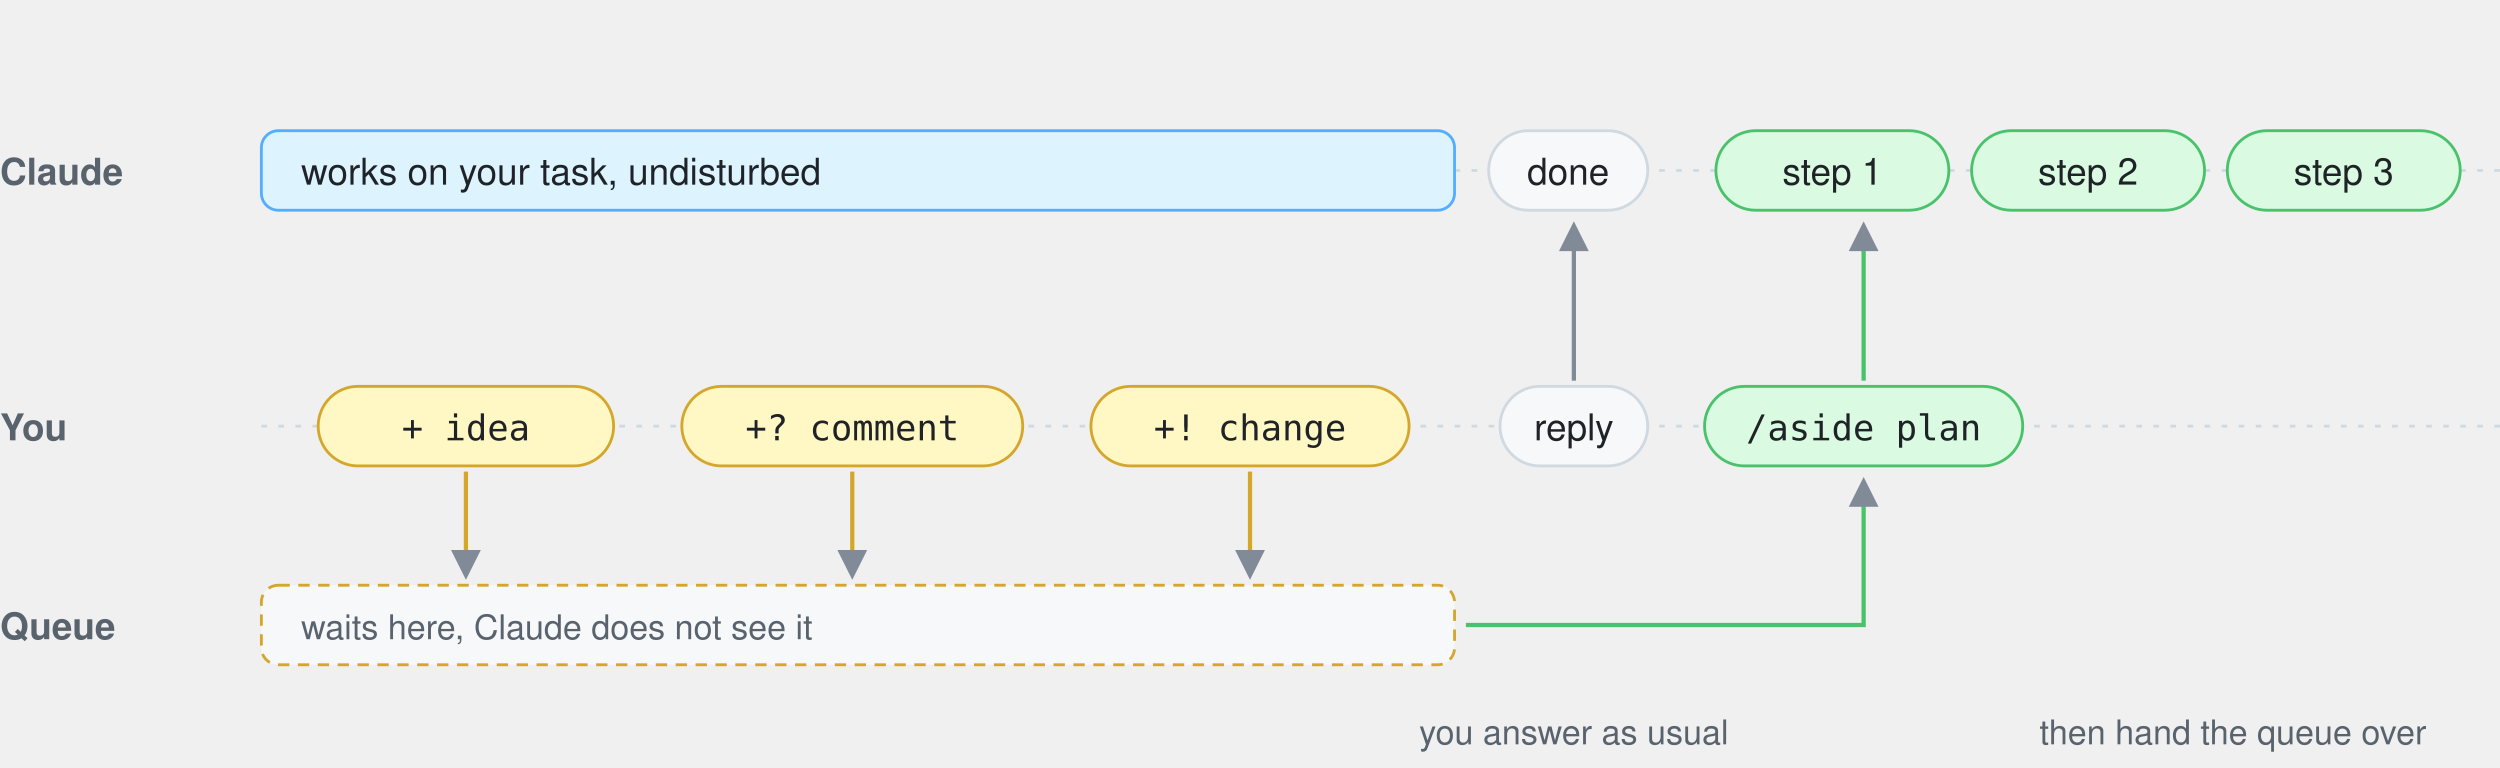
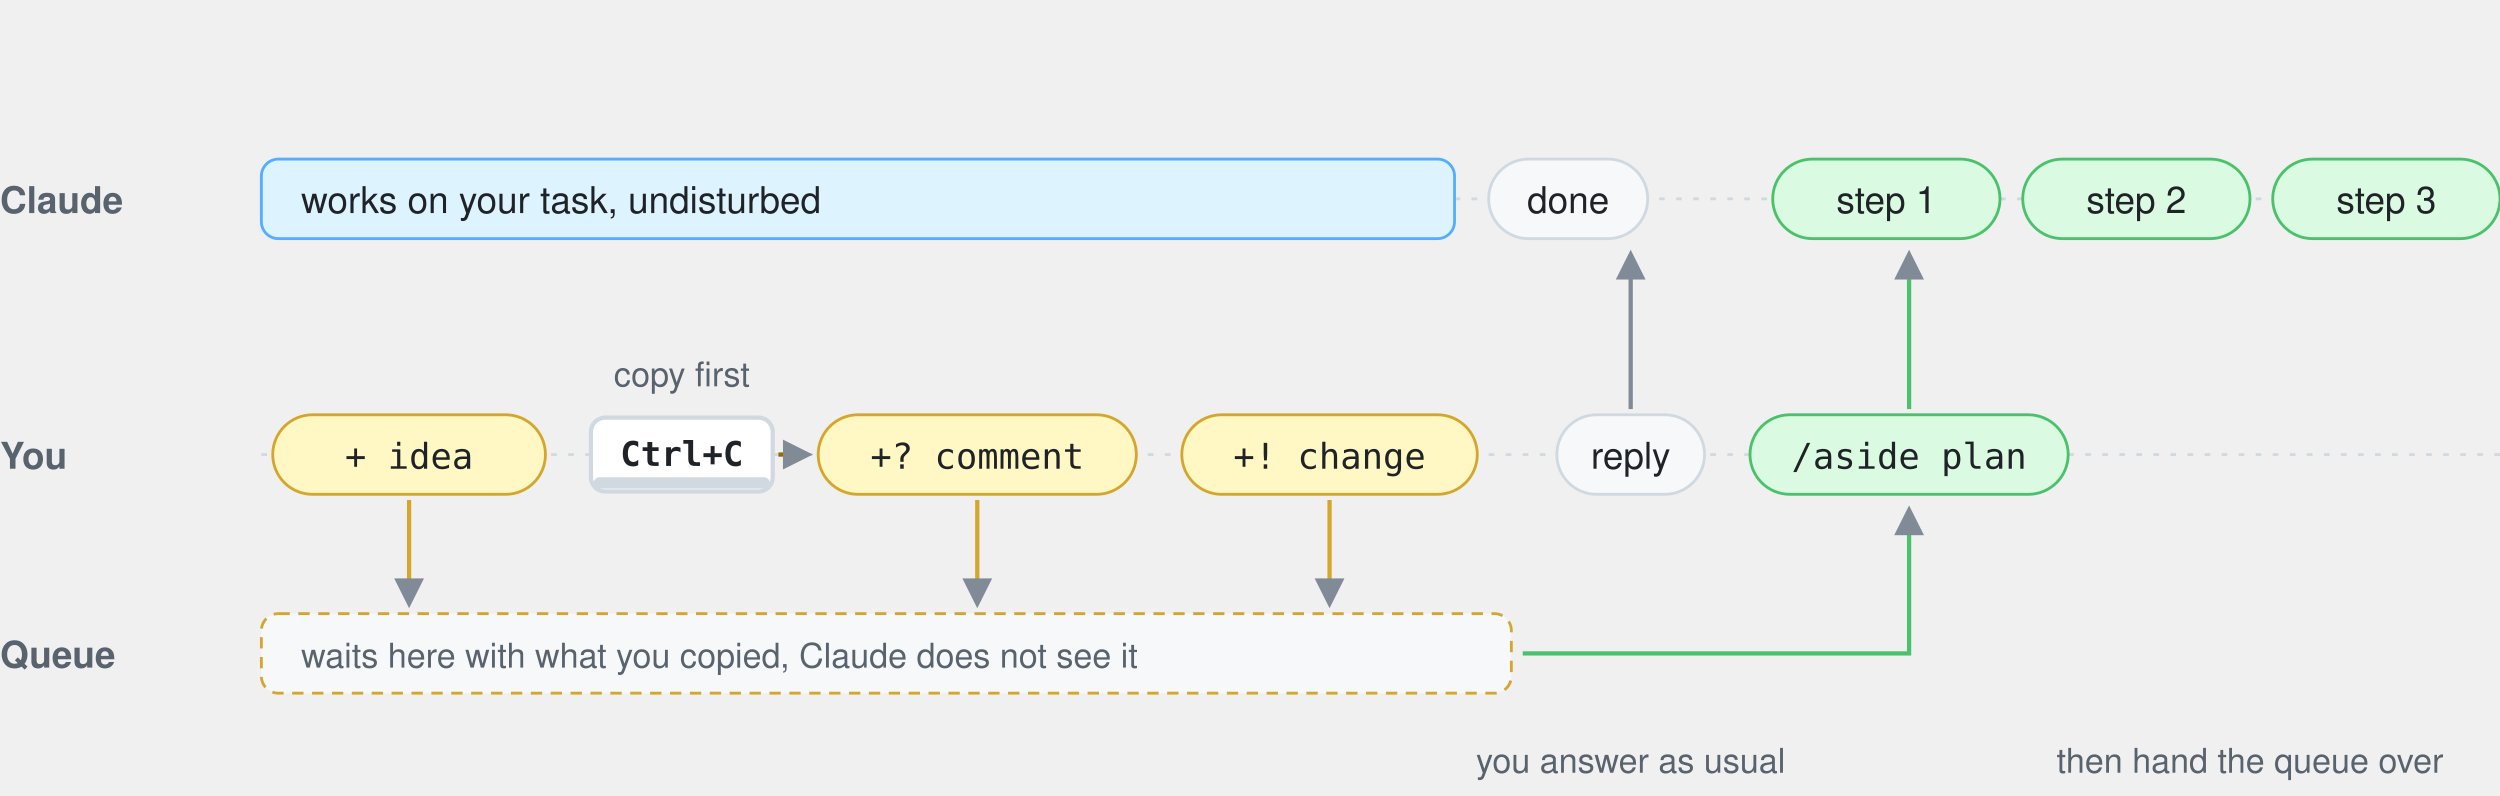
- <svg xmlns="http://www.w3.org/2000/svg" xml:space="preserve" width="880" height="270" viewBox="0 0 880 270" role="img" aria-label="While Claude works on your task, your ideas and comments go to a queue instead of to Claude. When it is done you answer it as usual, and /aside plan hands the queue over as steps.">
+ <svg xmlns="http://www.w3.org/2000/svg" xml:space="preserve" width="880" height="280" viewBox="0 0 880 280" role="img" aria-label="While Claude works on your task, you copy text with Ctrl+C and add ideas and comments; they go to a queue instead of to Claude. When it is done you answer it as usual, and /aside plan hands the queue over as steps.">
  <style>
    .lab { font: 600 13px -apple-system, "Segoe UI", Helvetica, Arial, sans-serif; fill: #59636e; }
    .t { font: 500 13px -apple-system, "Segoe UI", Helvetica, Arial, sans-serif; fill: #1f2328; }
    .s { font: 400 12px -apple-system, "Segoe UI", Helvetica, Arial, sans-serif; fill: #59636e; }
    .m { font: 500 12.5px ui-monospace, SFMono-Regular, Menlo, Consolas, monospace; fill: #1f2328; }
+     .k { font: 700 12px ui-monospace, SFMono-Regular, Menlo, Consolas, monospace; fill: #1f2328; }
  </style>
  <defs>
    <marker id="a" viewBox="0 0 10 10" refX="8" refY="5" markerWidth="7" markerHeight="7" orient="auto-start-reverse">
      <path d="M0 0 L10 5 L0 10 z" fill="#818b98" />
    </marker>
  </defs>
-   <text x="0" y="65" class="lab">Claude</text>
-   <text x="0" y="155" class="lab">You</text>
-   <text x="0" y="225" class="lab">Queue</text>
-   <line x1="92" y1="60" x2="880" y2="60" stroke="#d1d9e0" stroke-dasharray="2 4" />
-   <line x1="92" y1="150" x2="880" y2="150" stroke="#d1d9e0" stroke-dasharray="2 4" />
-   <rect x="92" y="46" width="420" height="28" rx="6" fill="#ddf4ff" stroke="#54aeff" />
-   <text x="106" y="65" class="t">works on your task, undisturbed</text>
-   <rect x="524" y="46" width="56" height="28" rx="14.0" fill="#f6f8fa" stroke="#d1d9e0" />
-   <text x="552.0" y="65.0" class="t" text-anchor="middle">done</text>
-   <rect x="112" y="136" width="104" height="28" rx="14.0" fill="#fff8c5" stroke="#d4a72c" />
-   <text x="164.0" y="155.0" class="m" text-anchor="middle">+ idea</text>
-   <rect x="240" y="136" width="120" height="28" rx="14.0" fill="#fff8c5" stroke="#d4a72c" />
-   <text x="300.0" y="155.0" class="m" text-anchor="middle">+? comment</text>
-   <rect x="384" y="136" width="112" height="28" rx="14.0" fill="#fff8c5" stroke="#d4a72c" />
-   <text x="440.0" y="155.0" class="m" text-anchor="middle">+! change</text>
-   <path d="M164 166 V202" stroke="#d4a72c" stroke-width="1.5" fill="none" marker-end="url(#a)" />
-   <path d="M300 166 V202" stroke="#d4a72c" stroke-width="1.5" fill="none" marker-end="url(#a)" />
-   <path d="M440 166 V202" stroke="#d4a72c" stroke-width="1.5" fill="none" marker-end="url(#a)" />
-   <rect x="92" y="206" width="420" height="28" rx="6" fill="#f6f8fa" stroke="#d4a72c" stroke-dasharray="4 3" />
-   <text x="106" y="225" class="s">waits here, Claude does not see it</text>
-   <rect x="528" y="136" width="52" height="28" rx="14.0" fill="#f6f8fa" stroke="#d1d9e0" />
-   <text x="554.0" y="155.0" class="t" text-anchor="middle">reply</text>
-   <path d="M554 134 V80" stroke="#818b98" stroke-width="1.5" fill="none" marker-end="url(#a)" />
-   <rect x="600" y="136" width="112" height="28" rx="14.0" fill="#dafbe1" stroke="#4ac26b" />
-   <text x="656.0" y="155.0" class="m" text-anchor="middle">/aside plan</text>
-   <path d="M516 220 H656 V170" stroke="#4ac26b" stroke-width="1.5" fill="none" marker-end="url(#a)" />
-   <path d="M656 134 V80" stroke="#4ac26b" stroke-width="1.5" fill="none" marker-end="url(#a)" />
-   <rect x="604" y="46" width="82" height="28" rx="14.0" fill="#dafbe1" stroke="#4ac26b" />
-   <text x="645.0" y="65.0" class="t" text-anchor="middle">step 1</text>
-   <rect x="694" y="46" width="82" height="28" rx="14.0" fill="#dafbe1" stroke="#4ac26b" />
-   <text x="735.0" y="65.0" class="t" text-anchor="middle">step 2</text>
-   <rect x="784" y="46" width="82" height="28" rx="14.0" fill="#dafbe1" stroke="#4ac26b" />
-   <text x="825.0" y="65.0" class="t" text-anchor="middle">step 3</text>
-   <text x="554" y="262" class="s" text-anchor="middle">you answer as usual</text>
-   <text x="786" y="262" class="s" text-anchor="middle">then hand the queue over</text>
+   <text x="0" y="75" class="lab">Claude</text>
+   <text x="0" y="165" class="lab">You</text>
+   <text x="0" y="235" class="lab">Queue</text>
+   <line x1="92" y1="70" x2="880" y2="70" stroke="#d1d9e0" stroke-dasharray="2 4" />
+   <line x1="92" y1="160" x2="880" y2="160" stroke="#d1d9e0" stroke-dasharray="2 4" />
+   <rect x="92" y="56" width="420" height="28" rx="6" fill="#ddf4ff" stroke="#54aeff" />
+   <text x="106" y="75" class="t">works on your task, undisturbed</text>
+   <rect x="524" y="56" width="56" height="28" rx="14" fill="#f6f8fa" stroke="#d1d9e0" />
+   <text x="552" y="75" class="t" text-anchor="middle">done</text>
+   <rect x="96" y="146" width="96" height="28" rx="14" fill="#fff8c5" stroke="#d4a72c" />
+   <text x="144" y="165" class="m" text-anchor="middle">+ idea</text>
+   <text x="240" y="136" class="s" text-anchor="middle">copy first</text>
+   <rect x="208" y="147" width="64" height="26" rx="5" fill="#ffffff" stroke="#d1d9e0" stroke-width="1.5" />
+   <rect x="209" y="168" width="62" height="4" rx="2" fill="#d1d9e0" />
+   <text x="240" y="164" class="k" text-anchor="middle">Ctrl+C</text>
+   <path d="M274 160 H284" stroke="#9a6700" stroke-width="1.5" fill="none" marker-end="url(#a)" />
+   <rect x="288" y="146" width="112" height="28" rx="14" fill="#fff8c5" stroke="#d4a72c" />
+   <text x="344" y="165" class="m" text-anchor="middle">+? comment</text>
+   <rect x="416" y="146" width="104" height="28" rx="14" fill="#fff8c5" stroke="#d4a72c" />
+   <text x="468" y="165" class="m" text-anchor="middle">+! change</text>
+   <path d="M144 176 V212" stroke="#d4a72c" stroke-width="1.5" fill="none" marker-end="url(#a)" />
+   <path d="M344 176 V212" stroke="#d4a72c" stroke-width="1.5" fill="none" marker-end="url(#a)" />
+   <path d="M468 176 V212" stroke="#d4a72c" stroke-width="1.5" fill="none" marker-end="url(#a)" />
+   <rect x="92" y="216" width="440" height="28" rx="6" fill="#f6f8fa" stroke="#d4a72c" stroke-dasharray="4 3" />
+   <text x="106" y="235" class="s">waits here with what you copied, Claude does not see it</text>
+   <rect x="548" y="146" width="52" height="28" rx="14" fill="#f6f8fa" stroke="#d1d9e0" />
+   <text x="574" y="165" class="t" text-anchor="middle">reply</text>
+   <path d="M574 144 V90" stroke="#818b98" stroke-width="1.5" fill="none" marker-end="url(#a)" />
+   <rect x="616" y="146" width="112" height="28" rx="14" fill="#dafbe1" stroke="#4ac26b" />
+   <text x="672" y="165" class="m" text-anchor="middle">/aside plan</text>
+   <path d="M536 230 H672 V180" stroke="#4ac26b" stroke-width="1.5" fill="none" marker-end="url(#a)" />
+   <path d="M672 144 V90" stroke="#4ac26b" stroke-width="1.5" fill="none" marker-end="url(#a)" />
+   <rect x="624" y="56" width="80" height="28" rx="14" fill="#dafbe1" stroke="#4ac26b" />
+   <text x="664" y="75" class="t" text-anchor="middle">step 1</text>
+   <rect x="712" y="56" width="80" height="28" rx="14" fill="#dafbe1" stroke="#4ac26b" />
+   <text x="752" y="75" class="t" text-anchor="middle">step 2</text>
+   <rect x="800" y="56" width="80" height="28" rx="14" fill="#dafbe1" stroke="#4ac26b" />
+   <text x="840" y="75" class="t" text-anchor="middle">step 3</text>
+   <text x="574" y="272" class="s" text-anchor="middle">you answer as usual</text>
+   <text x="792" y="272" class="s" text-anchor="middle">then hand the queue over</text>
</svg>
